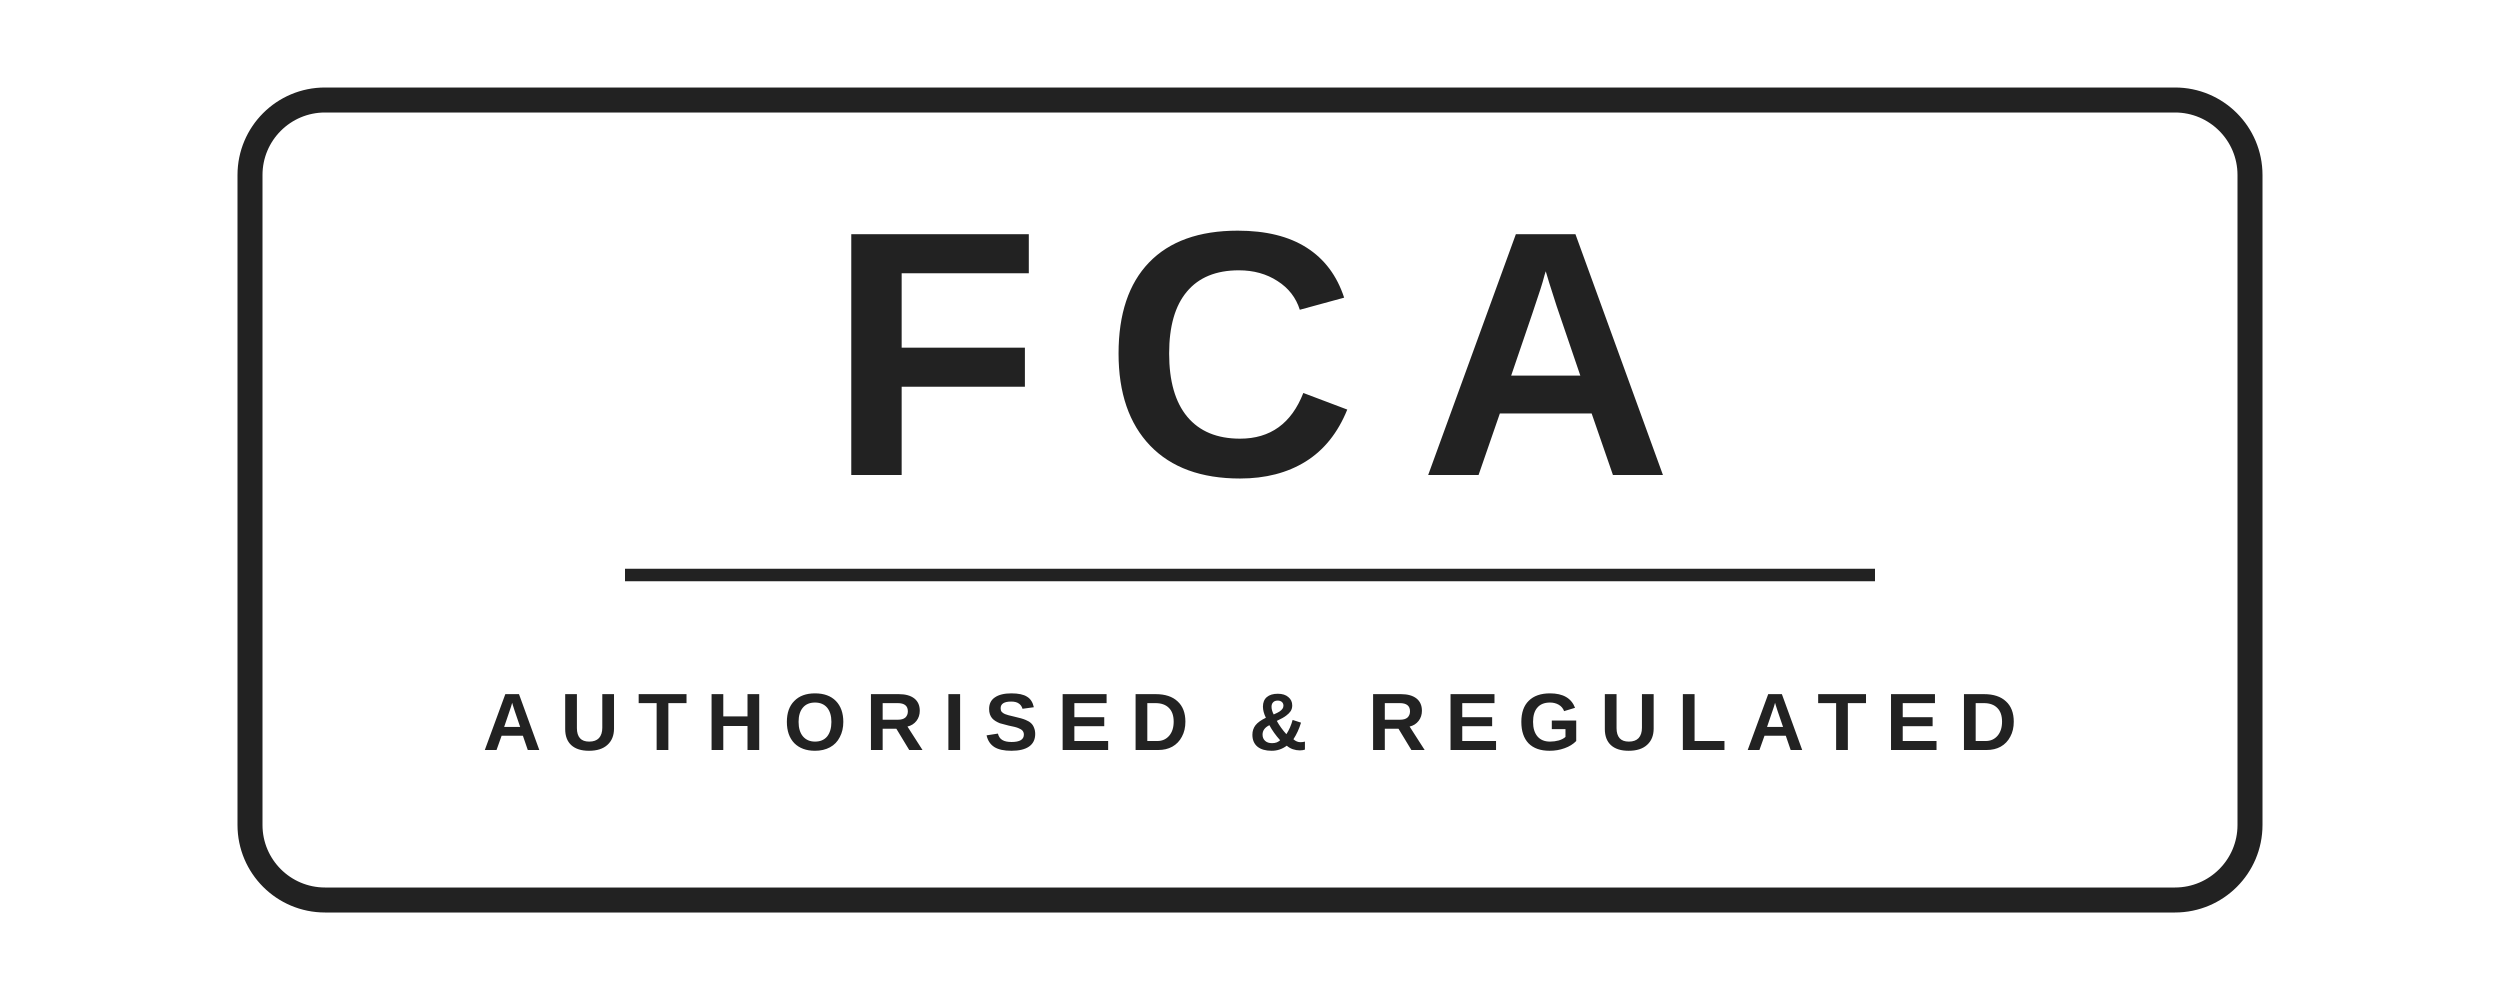
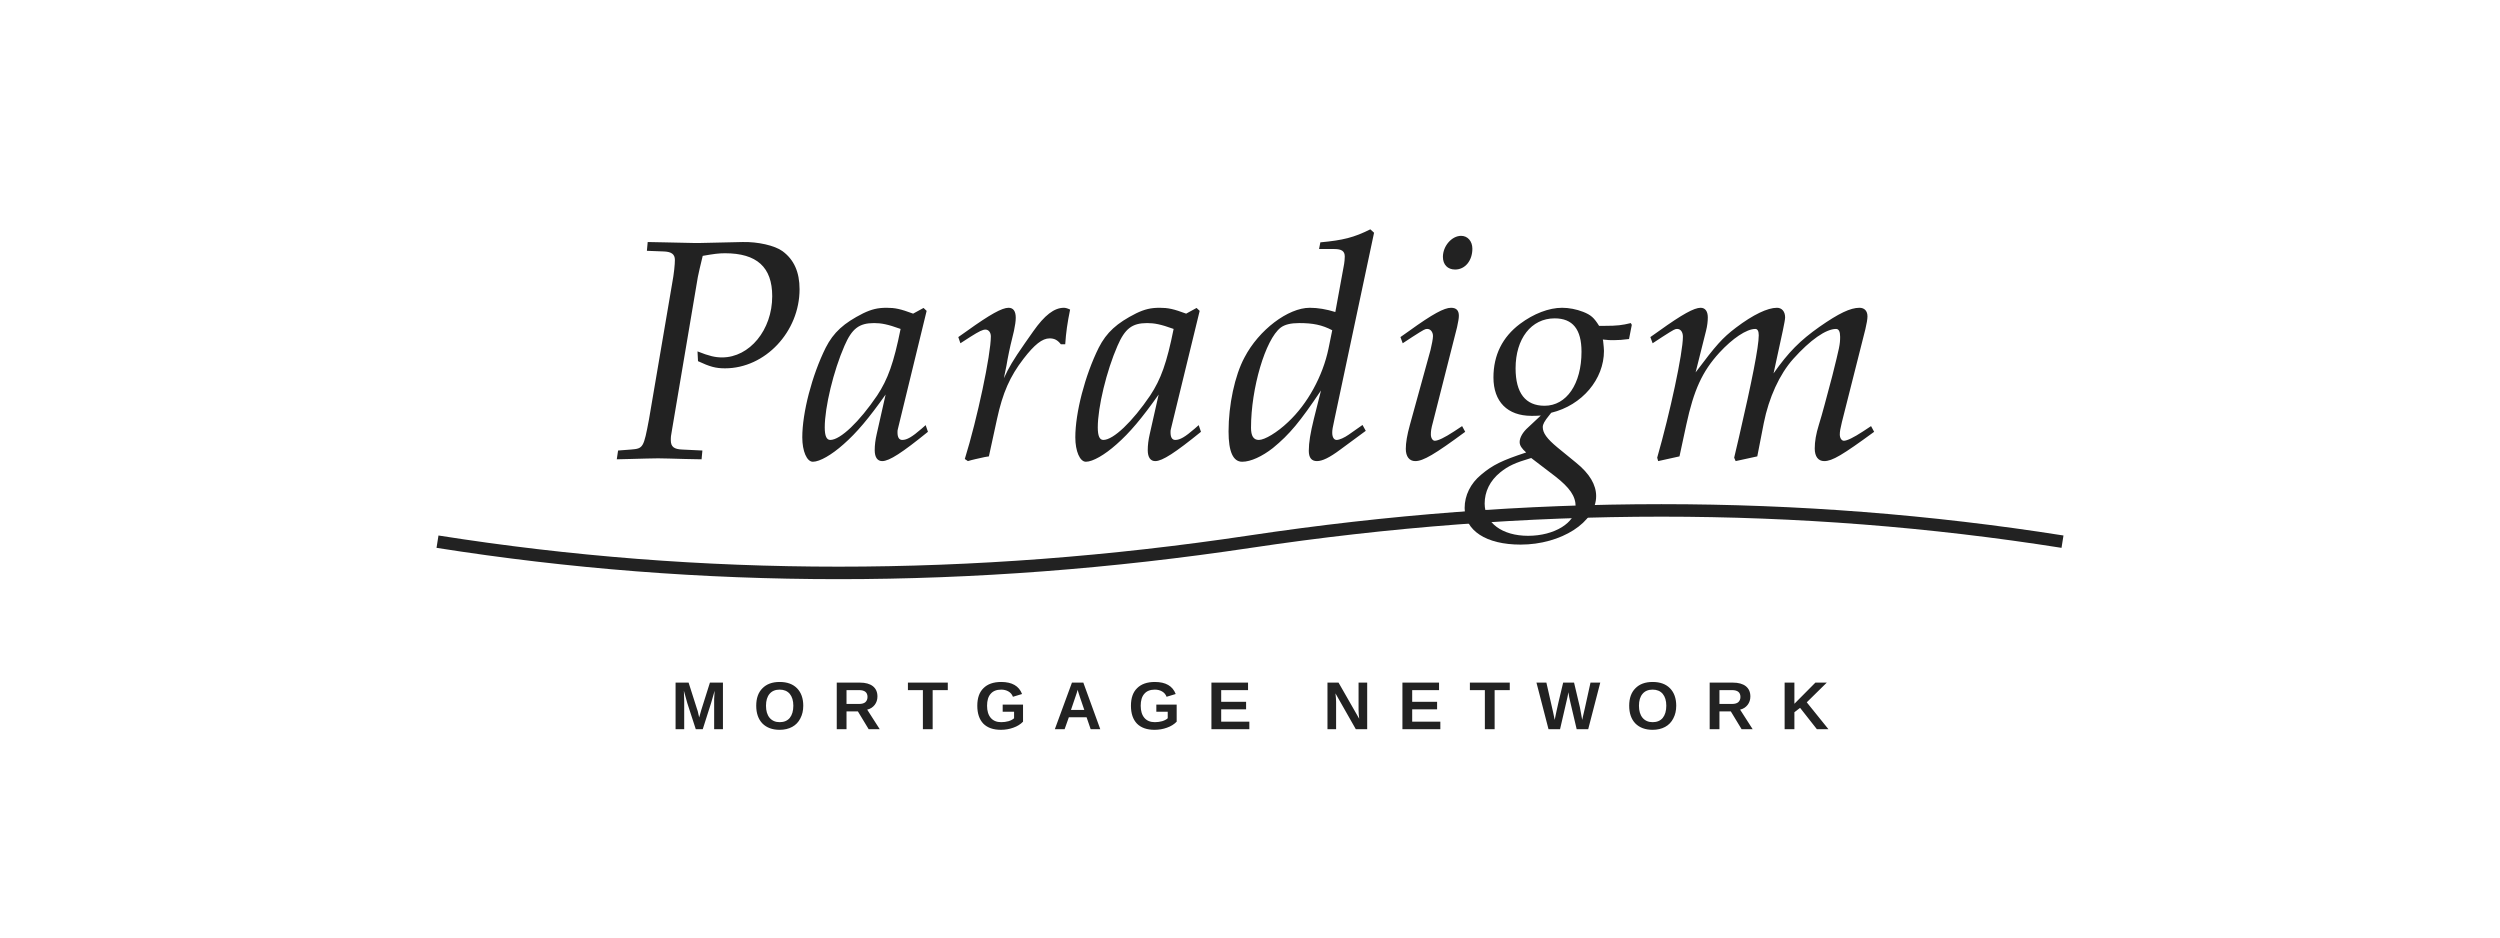
- <svg xmlns="http://www.w3.org/2000/svg" viewBox="0 0 200 80" width="200" height="80">
-   <rect x="20" y="8" width="160" height="64" rx="6" fill="none" stroke="#222" stroke-width="2" />
-   <text x="100" y="38" font-family="Arial, Helvetica, sans-serif" font-size="28" font-weight="700" fill="#222" text-anchor="middle" letter-spacing="5">FCA</text>
-   <line x1="50" y1="46" x2="150" y2="46" stroke="#222" stroke-width="1" />
-   <text x="100" y="60" font-family="Arial, Helvetica, sans-serif" font-size="6.5" font-weight="600" fill="#222" text-anchor="middle" letter-spacing="1.5">AUTHORISED &amp; REGULATED</text>
+ <svg xmlns="http://www.w3.org/2000/svg" viewBox="0 0 240 90" width="240" height="90">
+   <text x="120" y="44" font-family="'Georgia', 'Palatino Linotype', 'Book Antiqua', serif" font-size="30" font-style="italic" font-weight="400" fill="#222" text-anchor="middle" letter-spacing="1">Paradigm</text>
+   <path d="M42 52 Q80 58 120 52 Q160 46 198 52" fill="none" stroke="#222" stroke-width="1.2" />
+   <text x="120" y="70" font-family="'Arial', 'Helvetica', sans-serif" font-size="6.5" font-weight="600" fill="#222" text-anchor="middle" letter-spacing="2.5">MORTGAGE NETWORK</text>
</svg>
